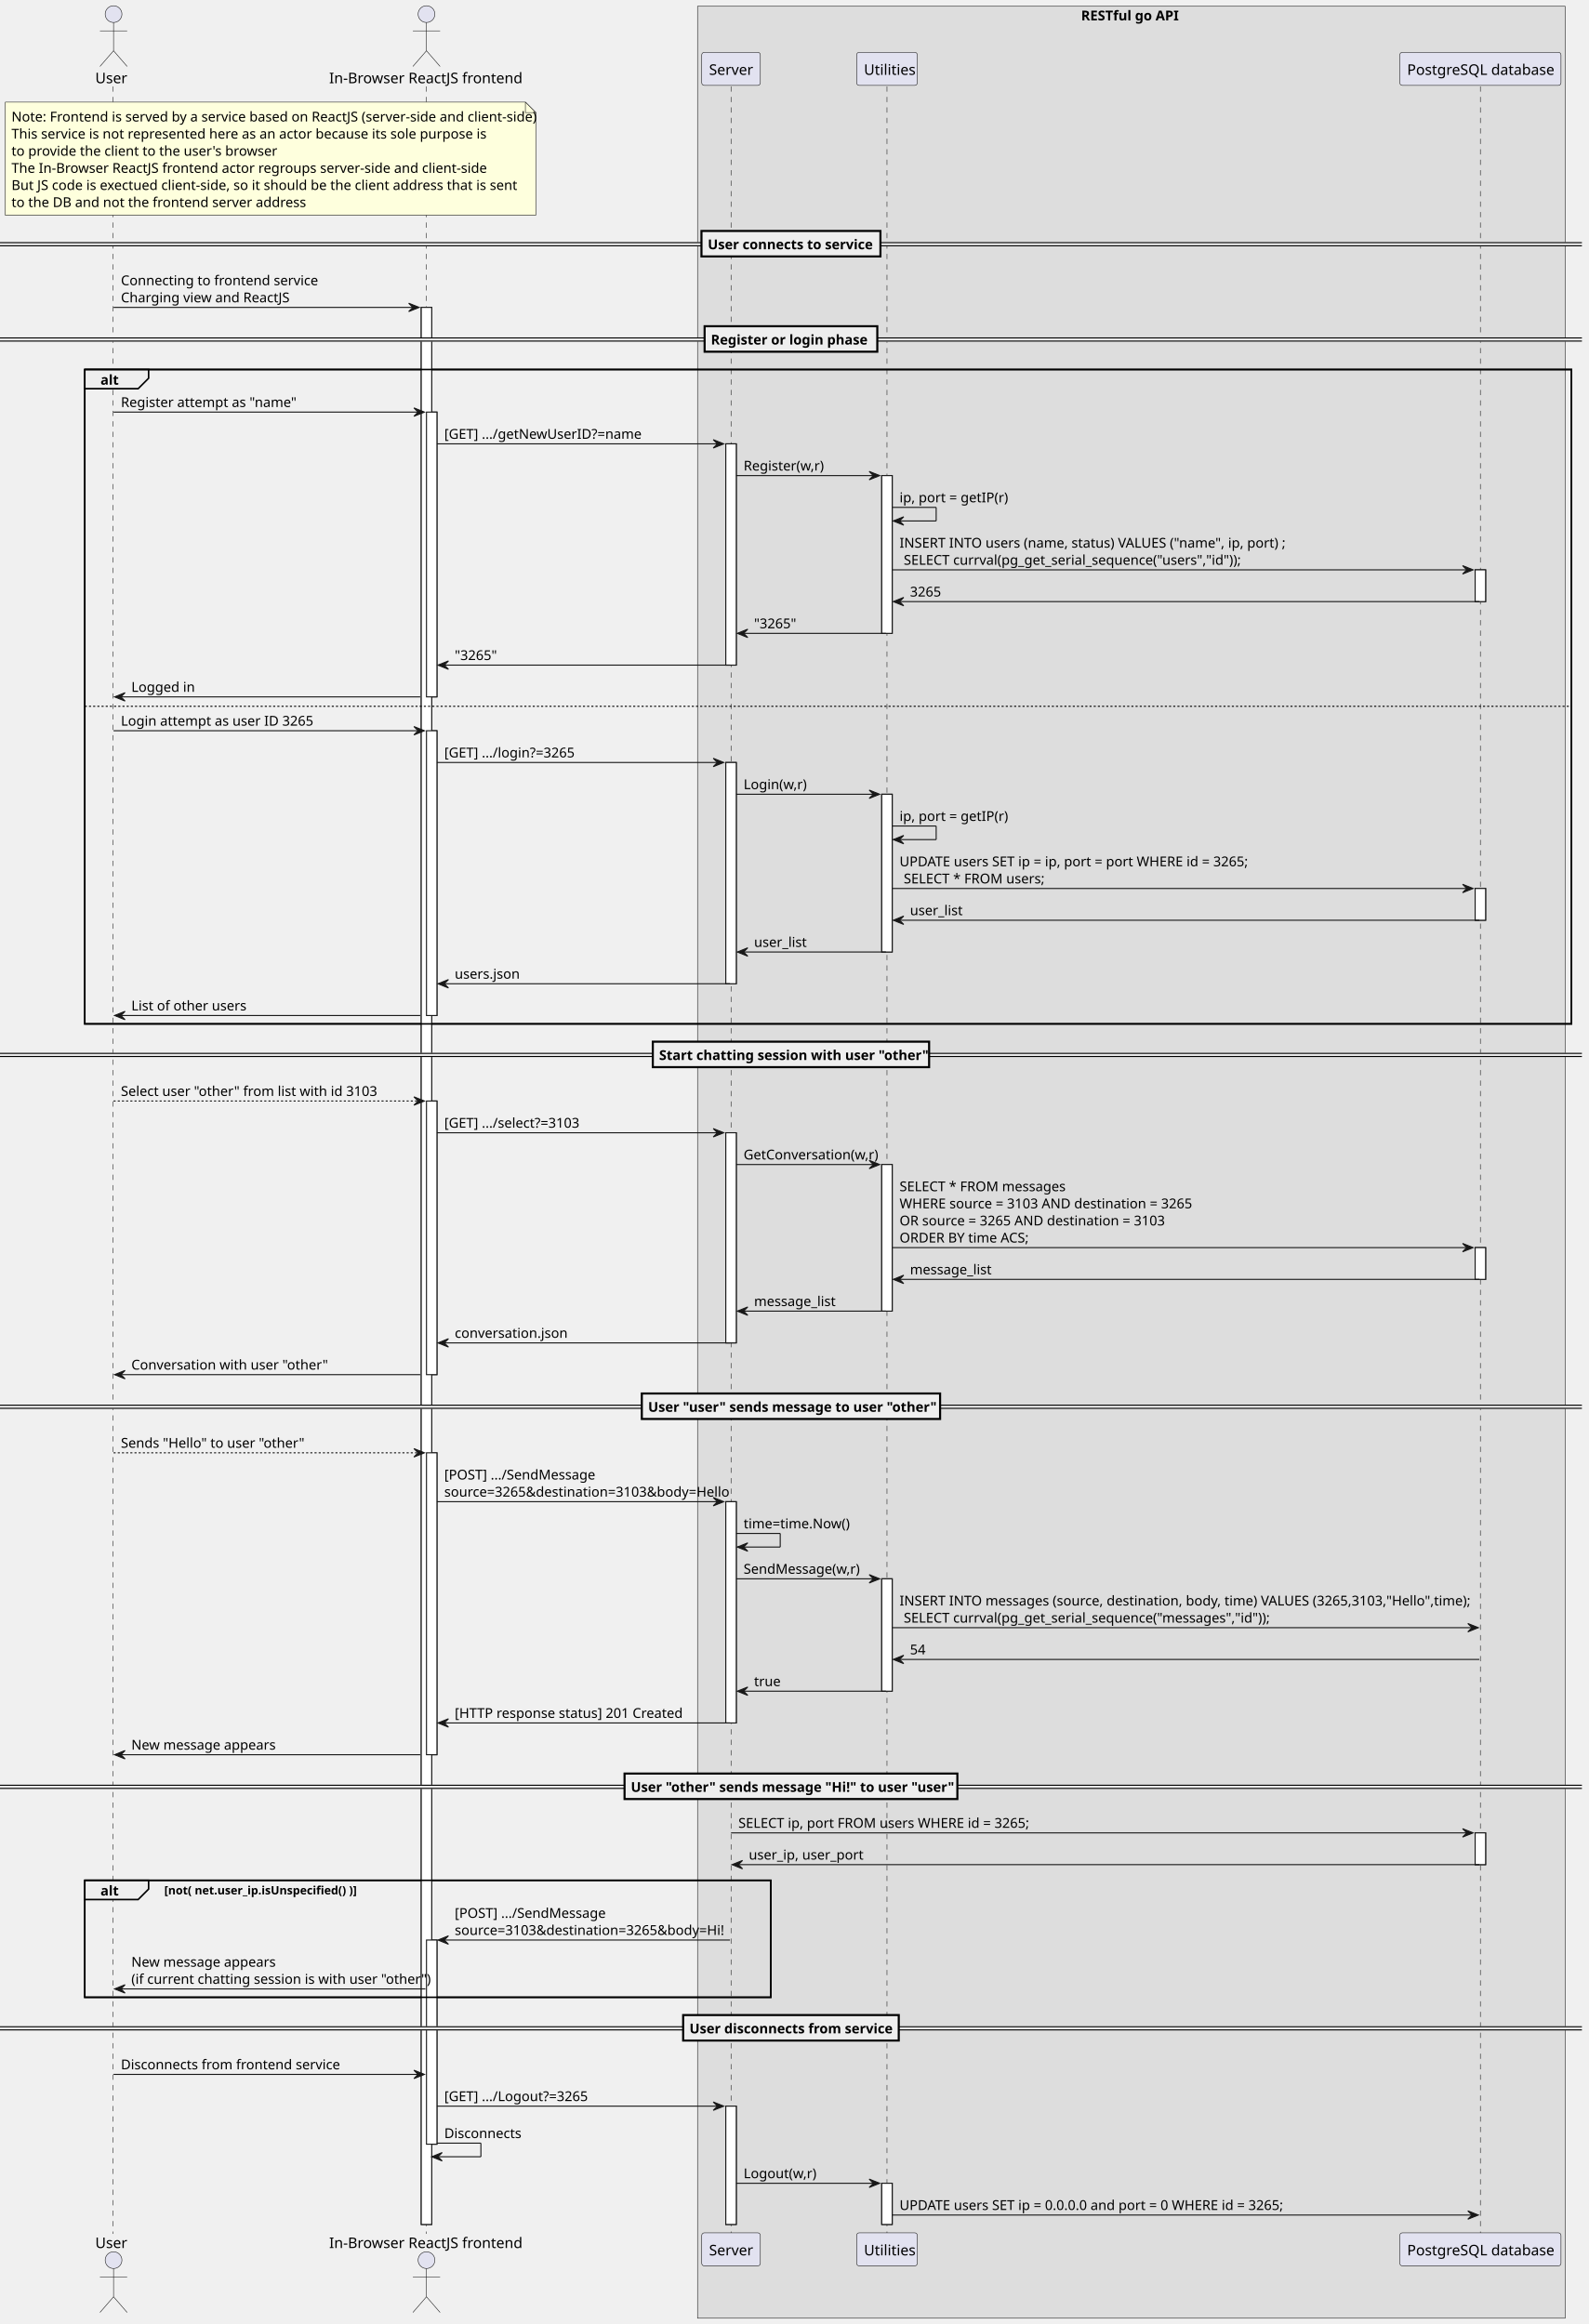
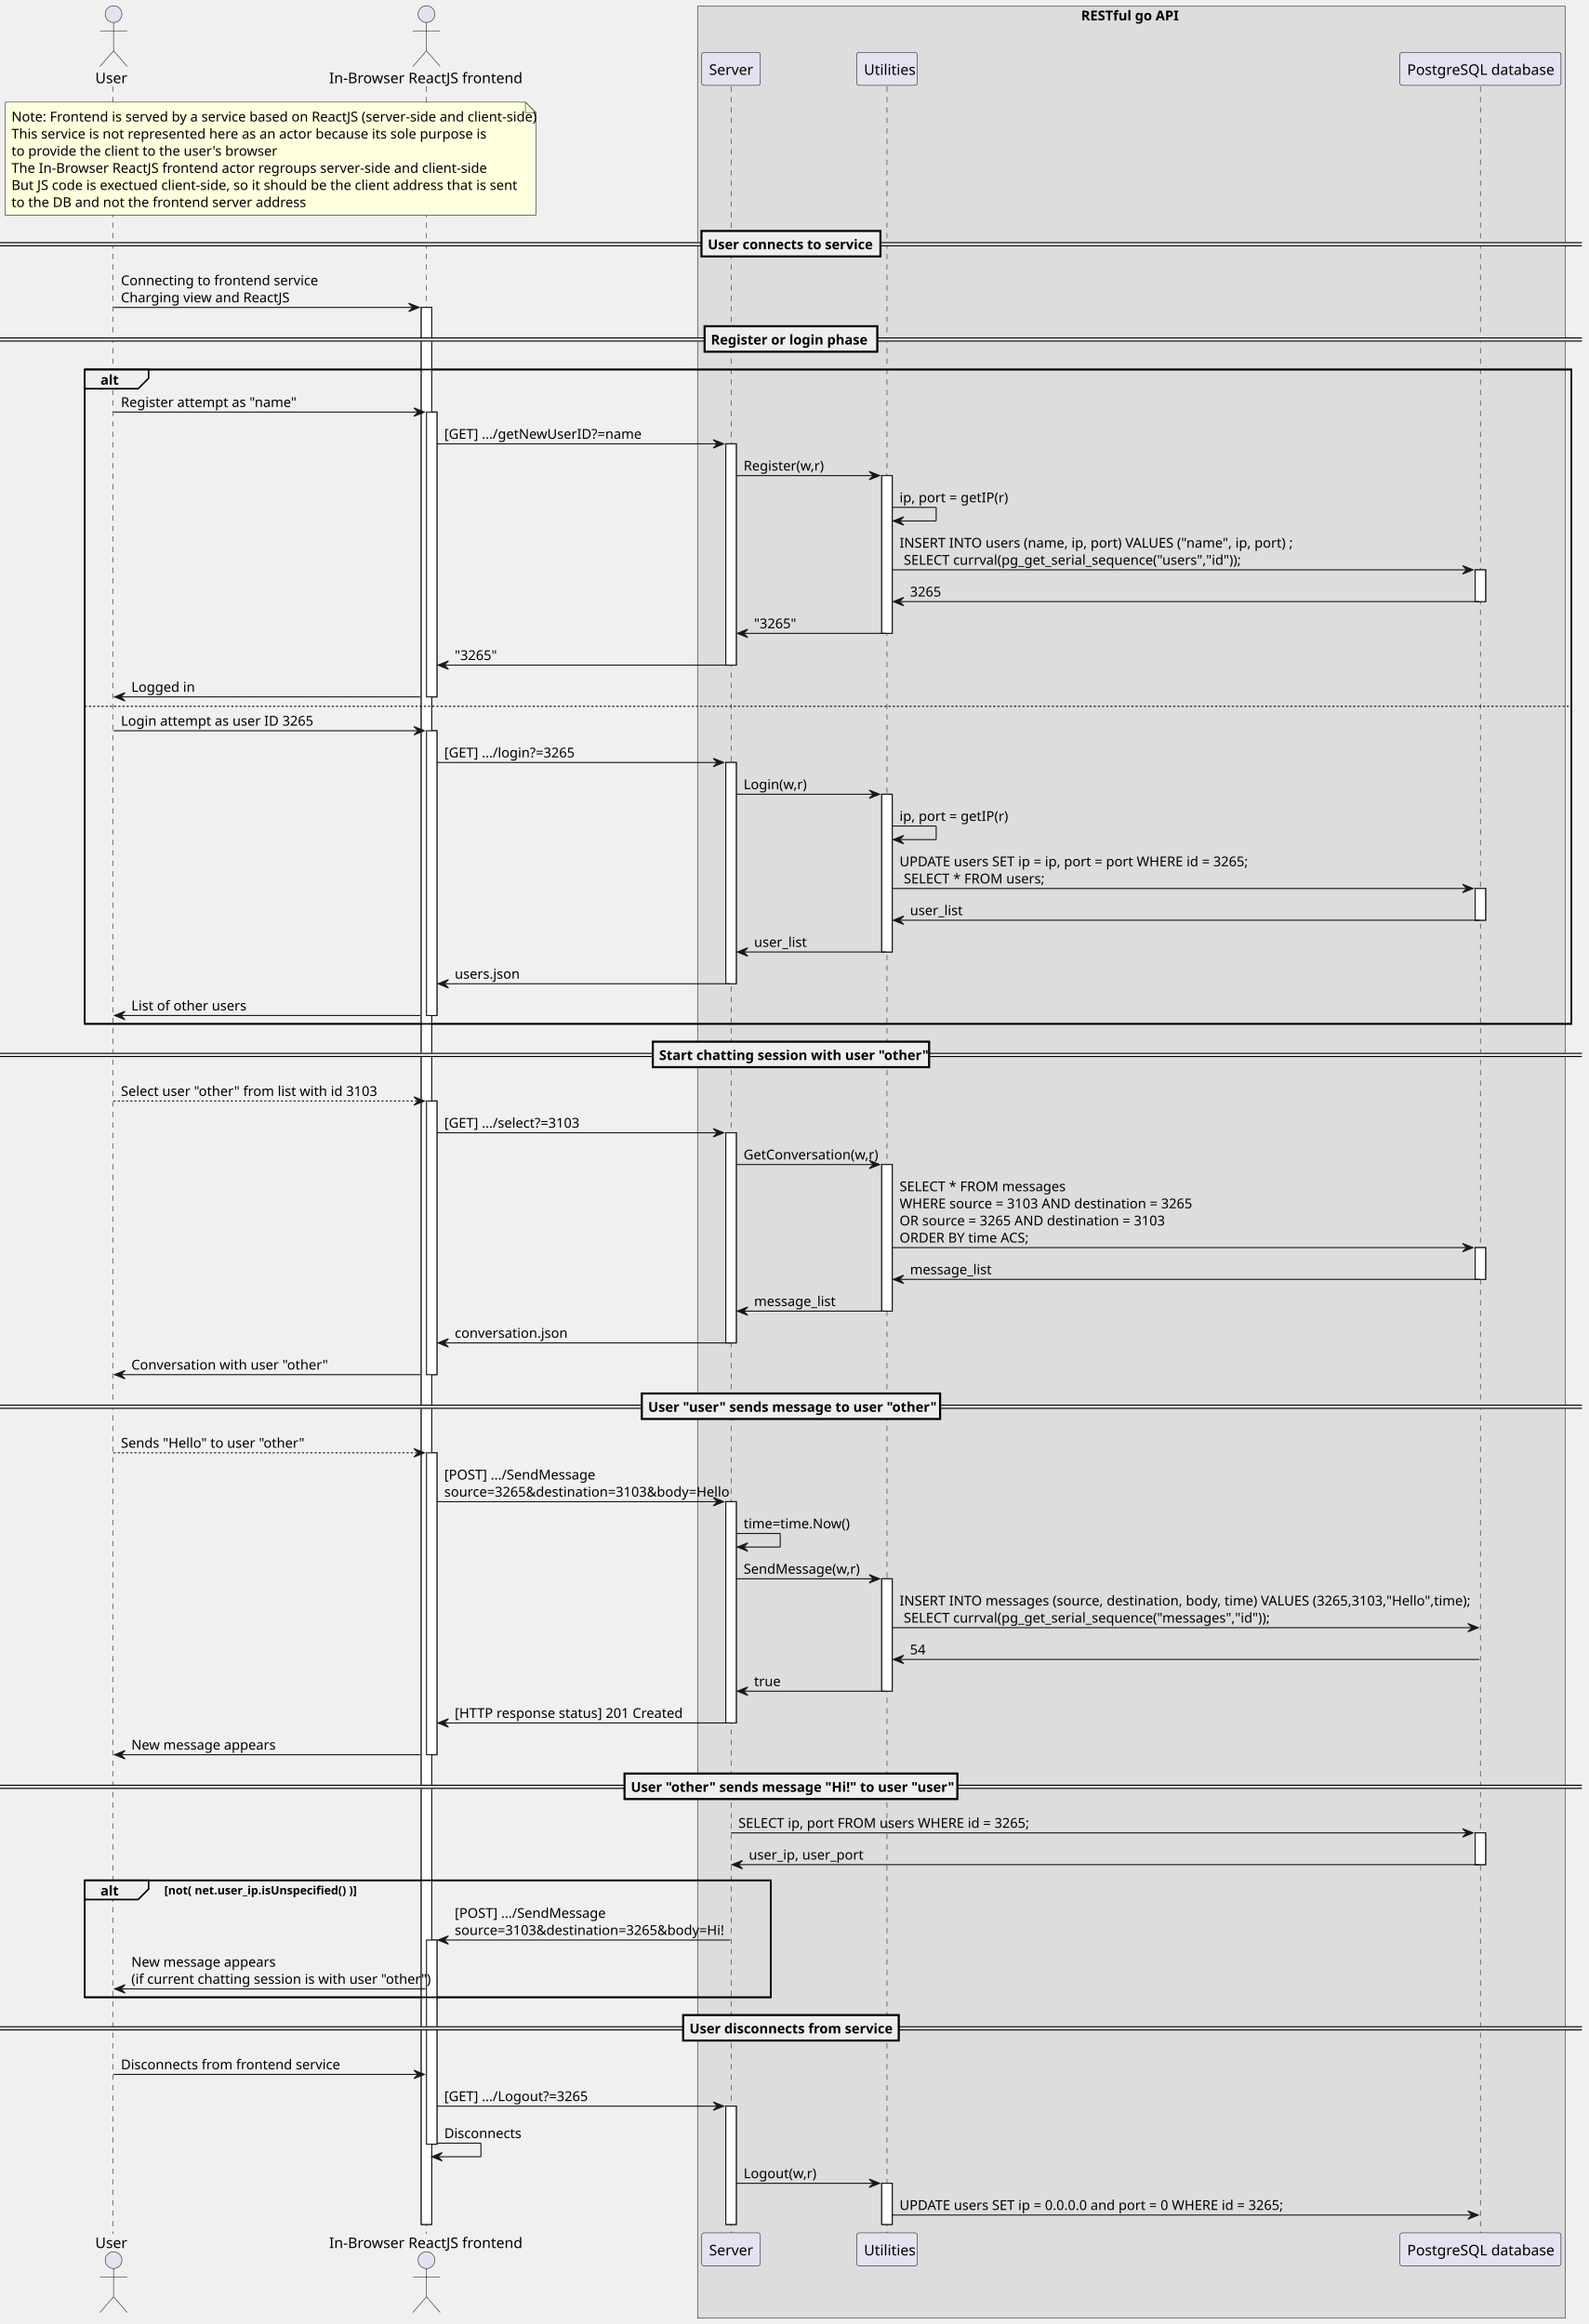
<svg xmlns="http://www.w3.org/2000/svg" contentStyleType="text/css" height="2221px" preserveAspectRatio="none" style="width:1518px;height:2221px;background:#FFFFFF;" version="1.1" viewBox="0 0 1518 2221" width="1518px" zoomAndPan="magnify">
  <defs />
  <g>
    <rect fill="#DDDDDD" height="2209.477" style="stroke:#181818;stroke-width:0.5;" width="829" x="666.5" y="6" />
    <text fill="#000000" font-family="sans-serif" font-size="13" font-weight="bold" lengthAdjust="spacing" textLength="96" x="1033" y="19.495">RESTful go API</text>
    <rect fill="#FFFFFF" height="1832.094" style="stroke:#181818;stroke-width:1.0;" width="10" x="402.5" y="293.773" />
    <rect fill="#FFFFFF" height="272.164" style="stroke:#181818;stroke-width:1.0;" width="10" x="407.5" y="393.828" />
    <rect fill="#FFFFFF" height="272.164" style="stroke:#181818;stroke-width:1.0;" width="10" x="407.5" y="698.344" />
    <rect fill="#FFFFFF" height="261.516" style="stroke:#181818;stroke-width:1.0;" width="10" x="407.5" y="1052.211" />
    <rect fill="#FFFFFF" height="288.516" style="stroke:#181818;stroke-width:1.0;" width="10" x="407.5" y="1388.43" />
    <rect fill="#FFFFFF" height="195.109" style="stroke:#181818;stroke-width:1.0;" width="10" x="407.5" y="1854.055" />
    <rect fill="#FFFFFF" height="211.461" style="stroke:#181818;stroke-width:1.0;" width="10" x="693.5" y="424.18" />
    <rect fill="#FFFFFF" height="211.461" style="stroke:#181818;stroke-width:1.0;" width="10" x="693.5" y="728.695" />
    <rect fill="#FFFFFF" height="200.812" style="stroke:#181818;stroke-width:1.0;" width="10" x="693.5" y="1082.562" />
    <rect fill="#FFFFFF" height="211.461" style="stroke:#181818;stroke-width:1.0;" width="10" x="693.5" y="1435.133" />
    <rect fill="#FFFFFF" height="113.055" style="stroke:#181818;stroke-width:1.0;" width="10" x="693.5" y="2012.812" />
    <rect fill="#FFFFFF" height="150.758" style="stroke:#181818;stroke-width:1.0;" width="10" x="842.5" y="454.531" />
    <rect fill="#FFFFFF" height="150.758" style="stroke:#181818;stroke-width:1.0;" width="10" x="842.5" y="759.047" />
    <rect fill="#FFFFFF" height="140.109" style="stroke:#181818;stroke-width:1.0;" width="10" x="842.5" y="1112.914" />
    <rect fill="#FFFFFF" height="107.406" style="stroke:#181818;stroke-width:1.0;" width="10" x="842.5" y="1508.836" />
    <rect fill="#FFFFFF" height="39.352" style="stroke:#181818;stroke-width:1.0;" width="10" x="842.5" y="2086.516" />
    <rect fill="#FFFFFF" height="30.352" style="stroke:#181818;stroke-width:1.0;" width="10" x="1409.5" y="544.586" />
    <rect fill="#FFFFFF" height="30.352" style="stroke:#181818;stroke-width:1.0;" width="10" x="1409.5" y="849.102" />
    <rect fill="#FFFFFF" height="30.352" style="stroke:#181818;stroke-width:1.0;" width="10" x="1409.5" y="1192.32" />
    <rect fill="#FFFFFF" height="30.352" style="stroke:#181818;stroke-width:1.0;" width="10" x="1409.5" y="1751.648" />
    <rect fill="none" height="625.383" style="stroke:#000000;stroke-width:1.5;" width="1420.5" x="81" y="353.125" />
    <rect fill="none" height="111.758" style="stroke:#000000;stroke-width:1.5;" width="655.5" x="81" y="1797" />
    <line style="stroke:#181818;stroke-width:0.5;stroke-dasharray:5.0,5.0;" x1="108" x2="108" y1="82.609" y2="2134.867" />
    <line style="stroke:#181818;stroke-width:0.5;stroke-dasharray:5.0,5.0;" x1="407.5" x2="407.5" y1="82.609" y2="2134.867" />
    <line style="stroke:#181818;stroke-width:0.5;stroke-dasharray:5.0,5.0;" x1="698.5" x2="698.5" y1="82.609" y2="2134.867" />
    <line style="stroke:#181818;stroke-width:0.5;stroke-dasharray:5.0,5.0;" x1="847.5" x2="847.5" y1="82.609" y2="2134.867" />
    <line style="stroke:#181818;stroke-width:0.5;stroke-dasharray:5.0,5.0;" x1="1414.5" x2="1414.5" y1="82.609" y2="2134.867" />
    <text fill="#000000" font-family="sans-serif" font-size="14" lengthAdjust="spacing" textLength="29" x="91" y="79.533">User</text>
    <ellipse cx="108.5" cy="13.5" fill="#E2E2F0" rx="8" ry="8" style="stroke:#181818;stroke-width:0.5;" />
    <path d="M108.5,21.5 L108.5,48.5 M95.5,29.5 L121.5,29.5 M108.5,48.5 L95.5,63.5 M108.5,48.5 L121.5,63.5 " fill="none" style="stroke:#181818;stroke-width:0.5;" />
    <text fill="#000000" font-family="sans-serif" font-size="14" lengthAdjust="spacing" textLength="29" x="91" y="2148.4">User</text>
    <ellipse cx="108.5" cy="2159.977" fill="#E2E2F0" rx="8" ry="8" style="stroke:#181818;stroke-width:0.5;" />
    <path d="M108.5,2167.977 L108.5,2194.977 M95.5,2175.977 L121.5,2175.977 M108.5,2194.977 L95.5,2209.977 M108.5,2194.977 L121.5,2209.977 " fill="none" style="stroke:#181818;stroke-width:0.5;" />
    <text fill="#000000" font-family="sans-serif" font-size="14" lengthAdjust="spacing" textLength="180" x="314.5" y="79.533">In-Browser ReactJS frontend</text>
    <ellipse cx="407.5" cy="13.5" fill="#E2E2F0" rx="8" ry="8" style="stroke:#181818;stroke-width:0.5;" />
    <path d="M407.5,21.5 L407.5,48.5 M394.5,29.5 L420.5,29.5 M407.5,48.5 L394.5,63.5 M407.5,48.5 L420.5,63.5 " fill="none" style="stroke:#181818;stroke-width:0.5;" />
    <text fill="#000000" font-family="sans-serif" font-size="14" lengthAdjust="spacing" textLength="180" x="314.5" y="2148.4">In-Browser ReactJS frontend</text>
    <ellipse cx="407.5" cy="2159.977" fill="#E2E2F0" rx="8" ry="8" style="stroke:#181818;stroke-width:0.5;" />
    <path d="M407.5,2167.977 L407.5,2194.977 M394.5,2175.977 L420.5,2175.977 M407.5,2194.977 L394.5,2209.977 M407.5,2194.977 L420.5,2209.977 " fill="none" style="stroke:#181818;stroke-width:0.5;" />
    <rect fill="#E2E2F0" height="31.609" rx="2.5" ry="2.5" style="stroke:#181818;stroke-width:0.5;" width="56" x="670.5" y="50" />
    <text fill="#000000" font-family="sans-serif" font-size="14" lengthAdjust="spacing" textLength="42" x="677.5" y="71.533">Server</text>
    <rect fill="#E2E2F0" height="31.609" rx="2.5" ry="2.5" style="stroke:#181818;stroke-width:0.5;" width="56" x="670.5" y="2133.867" />
    <text fill="#000000" font-family="sans-serif" font-size="14" lengthAdjust="spacing" textLength="42" x="677.5" y="2155.4">Server</text>
    <rect fill="#E2E2F0" height="31.609" rx="2.5" ry="2.5" style="stroke:#181818;stroke-width:0.5;" width="58" x="818.5" y="50" />
    <text fill="#000000" font-family="sans-serif" font-size="14" lengthAdjust="spacing" textLength="44" x="825.5" y="71.533">Utilities</text>
    <rect fill="#E2E2F0" height="31.609" rx="2.5" ry="2.5" style="stroke:#181818;stroke-width:0.5;" width="58" x="818.5" y="2133.867" />
    <text fill="#000000" font-family="sans-serif" font-size="14" lengthAdjust="spacing" textLength="44" x="825.5" y="2155.4">Utilities</text>
    <rect fill="#E2E2F0" height="31.609" rx="2.5" ry="2.5" style="stroke:#181818;stroke-width:0.5;" width="154" x="1337.5" y="50" />
    <text fill="#000000" font-family="sans-serif" font-size="14" lengthAdjust="spacing" textLength="140" x="1344.5" y="71.533">PostgreSQL database</text>
    <rect fill="#E2E2F0" height="31.609" rx="2.5" ry="2.5" style="stroke:#181818;stroke-width:0.5;" width="154" x="1337.5" y="2133.867" />
    <text fill="#000000" font-family="sans-serif" font-size="14" lengthAdjust="spacing" textLength="140" x="1344.5" y="2155.4">PostgreSQL database</text>
    <rect fill="#FFFFFF" height="1832.094" style="stroke:#181818;stroke-width:1.0;" width="10" x="402.5" y="293.773" />
    <rect fill="#FFFFFF" height="272.164" style="stroke:#181818;stroke-width:1.0;" width="10" x="407.5" y="393.828" />
    <rect fill="#FFFFFF" height="272.164" style="stroke:#181818;stroke-width:1.0;" width="10" x="407.5" y="698.344" />
    <rect fill="#FFFFFF" height="261.516" style="stroke:#181818;stroke-width:1.0;" width="10" x="407.5" y="1052.211" />
    <rect fill="#FFFFFF" height="288.516" style="stroke:#181818;stroke-width:1.0;" width="10" x="407.5" y="1388.43" />
    <rect fill="#FFFFFF" height="195.109" style="stroke:#181818;stroke-width:1.0;" width="10" x="407.5" y="1854.055" />
    <rect fill="#FFFFFF" height="211.461" style="stroke:#181818;stroke-width:1.0;" width="10" x="693.5" y="424.18" />
    <rect fill="#FFFFFF" height="211.461" style="stroke:#181818;stroke-width:1.0;" width="10" x="693.5" y="728.695" />
    <rect fill="#FFFFFF" height="200.812" style="stroke:#181818;stroke-width:1.0;" width="10" x="693.5" y="1082.562" />
    <rect fill="#FFFFFF" height="211.461" style="stroke:#181818;stroke-width:1.0;" width="10" x="693.5" y="1435.133" />
    <rect fill="#FFFFFF" height="113.055" style="stroke:#181818;stroke-width:1.0;" width="10" x="693.5" y="2012.812" />
    <rect fill="#FFFFFF" height="150.758" style="stroke:#181818;stroke-width:1.0;" width="10" x="842.5" y="454.531" />
    <rect fill="#FFFFFF" height="150.758" style="stroke:#181818;stroke-width:1.0;" width="10" x="842.5" y="759.047" />
    <rect fill="#FFFFFF" height="140.109" style="stroke:#181818;stroke-width:1.0;" width="10" x="842.5" y="1112.914" />
    <rect fill="#FFFFFF" height="107.406" style="stroke:#181818;stroke-width:1.0;" width="10" x="842.5" y="1508.836" />
    <rect fill="#FFFFFF" height="39.352" style="stroke:#181818;stroke-width:1.0;" width="10" x="842.5" y="2086.516" />
    <rect fill="#FFFFFF" height="30.352" style="stroke:#181818;stroke-width:1.0;" width="10" x="1409.5" y="544.586" />
    <rect fill="#FFFFFF" height="30.352" style="stroke:#181818;stroke-width:1.0;" width="10" x="1409.5" y="849.102" />
    <rect fill="#FFFFFF" height="30.352" style="stroke:#181818;stroke-width:1.0;" width="10" x="1409.5" y="1192.32" />
    <rect fill="#FFFFFF" height="30.352" style="stroke:#181818;stroke-width:1.0;" width="10" x="1409.5" y="1751.648" />
    <path d="M5,97.609 L5,205.609 L512,205.609 L512,107.609 L502,97.609 L5,97.609 " fill="#FEFFDD" style="stroke:#181818;stroke-width:0.5;" />
    <path d="M502,97.609 L502,107.609 L512,107.609 L502,97.609 " fill="#FEFFDD" style="stroke:#181818;stroke-width:0.5;" />
    <text fill="#000000" font-family="sans-serif" font-size="13" lengthAdjust="spacing" textLength="486" x="11" y="116.105">Note: Frontend is served by a service based on ReactJS (server-side and client-side)</text>
    <text fill="#000000" font-family="sans-serif" font-size="13" lengthAdjust="spacing" textLength="437" x="11" y="132.456">This service is not represented here as an actor because its sole purpose is</text>
    <text fill="#000000" font-family="sans-serif" font-size="13" lengthAdjust="spacing" textLength="236" x="11" y="148.808">to provide the client to the user's browser</text>
    <text fill="#000000" font-family="sans-serif" font-size="13" lengthAdjust="spacing" textLength="430" x="11" y="165.159">The In-Browser ReactJS frontend actor regroups server-side and client-side</text>
    <text fill="#000000" font-family="sans-serif" font-size="13" lengthAdjust="spacing" textLength="474" x="11" y="181.511">But JS code is exectued client-side, so it should be the client address that is sent</text>
    <text fill="#000000" font-family="sans-serif" font-size="13" lengthAdjust="spacing" textLength="262" x="11" y="197.862">to the DB and not the frontend server address</text>
    <rect fill="#EEEEEE" height="3" style="stroke:#EEEEEE;stroke-width:1.0;" width="1511.5" x="0" y="231.894" />
    <line style="stroke:#000000;stroke-width:1.0;" x1="0" x2="1511.5" y1="231.894" y2="231.894" />
    <line style="stroke:#000000;stroke-width:1.0;" x1="0" x2="1511.5" y1="234.894" y2="234.894" />
    <rect fill="#EEEEEE" height="24.352" style="stroke:#000000;stroke-width:2.0;" width="171" x="670.25" y="220.719" />
    <text fill="#000000" font-family="sans-serif" font-size="13" font-weight="bold" lengthAdjust="spacing" textLength="153" x="676.25" y="238.214">User connects to service</text>
    <polygon fill="#181818" points="390.5,289.773,400.5,293.773,390.5,297.773,394.5,293.773" style="stroke:#181818;stroke-width:1.0;" />
    <line style="stroke:#181818;stroke-width:1.0;" x1="108.5" x2="396.5" y1="293.773" y2="293.773" />
    <text fill="#000000" font-family="sans-serif" font-size="13" lengthAdjust="spacing" textLength="174" x="115.5" y="272.565">Connecting to frontend service</text>
    <text fill="#000000" font-family="sans-serif" font-size="13" lengthAdjust="spacing" textLength="157" x="115.5" y="288.917">Charging view and ReactJS</text>
    <rect fill="#EEEEEE" height="3" style="stroke:#EEEEEE;stroke-width:1.0;" width="1511.5" x="0" y="322.949" />
    <line style="stroke:#000000;stroke-width:1.0;" x1="0" x2="1511.5" y1="322.949" y2="322.949" />
    <line style="stroke:#000000;stroke-width:1.0;" x1="0" x2="1511.5" y1="325.949" y2="325.949" />
    <rect fill="#EEEEEE" height="24.352" style="stroke:#000000;stroke-width:2.0;" width="165" x="673.25" y="311.773" />
    <text fill="#000000" font-family="sans-serif" font-size="13" font-weight="bold" lengthAdjust="spacing" textLength="147" x="679.25" y="329.269">Register or login phase</text>
    <path d="M81,353.125 L142,353.125 L142,361.477 L132,371.477 L81,371.477 L81,353.125 " fill="#EEEEEE" style="stroke:#000000;stroke-width:1.5;" />
    <rect fill="none" height="625.383" style="stroke:#000000;stroke-width:1.5;" width="1420.5" x="81" y="353.125" />
    <text fill="#000000" font-family="sans-serif" font-size="13" font-weight="bold" lengthAdjust="spacing" textLength="16" x="96" y="367.62">alt</text>
    <polygon fill="#181818" points="395.5,389.828,405.5,393.828,395.5,397.828,399.5,393.828" style="stroke:#181818;stroke-width:1.0;" />
    <line style="stroke:#181818;stroke-width:1.0;" x1="108.5" x2="401.5" y1="393.828" y2="393.828" />
    <text fill="#000000" font-family="sans-serif" font-size="13" lengthAdjust="spacing" textLength="160" x="115.5" y="388.972">Register attempt as "name"</text>
    <polygon fill="#181818" points="681.5,420.18,691.5,424.18,681.5,428.18,685.5,424.18" style="stroke:#181818;stroke-width:1.0;" />
    <line style="stroke:#181818;stroke-width:1.0;" x1="417.5" x2="687.5" y1="424.18" y2="424.18" />
    <text fill="#000000" font-family="sans-serif" font-size="13" lengthAdjust="spacing" textLength="183" x="424.5" y="419.323">[GET] .../getNewUserID?=name</text>
    <polygon fill="#181818" points="830.5,450.531,840.5,454.531,830.5,458.531,834.5,454.531" style="stroke:#181818;stroke-width:1.0;" />
    <line style="stroke:#181818;stroke-width:1.0;" x1="703.5" x2="836.5" y1="454.531" y2="454.531" />
    <text fill="#000000" font-family="sans-serif" font-size="13" lengthAdjust="spacing" textLength="73" x="710.5" y="449.675">Register(w,r)</text>
    <line style="stroke:#181818;stroke-width:1.0;" x1="852.5" x2="894.5" y1="484.883" y2="484.883" />
    <line style="stroke:#181818;stroke-width:1.0;" x1="894.5" x2="894.5" y1="484.883" y2="497.883" />
    <line style="stroke:#181818;stroke-width:1.0;" x1="853.5" x2="894.5" y1="497.883" y2="497.883" />
    <polygon fill="#181818" points="863.5,493.883,853.5,497.883,863.5,501.883,859.5,497.883" style="stroke:#181818;stroke-width:1.0;" />
    <text fill="#000000" font-family="sans-serif" font-size="13" lengthAdjust="spacing" textLength="98" x="859.5" y="480.026">ip, port = getIP(r)</text>
    <polygon fill="#181818" points="1397.5,540.586,1407.5,544.586,1397.5,548.586,1401.5,544.586" style="stroke:#181818;stroke-width:1.0;" />
    <line style="stroke:#181818;stroke-width:1.0;" x1="852.5" x2="1403.5" y1="544.586" y2="544.586" />
-     <text fill="#000000" font-family="sans-serif" font-size="13" lengthAdjust="spacing" textLength="369" x="859.5" y="523.378">INSERT INTO users (name, status) VALUES ("name", ip, port) ;</text>
+     <text fill="#000000" font-family="sans-serif" font-size="13" lengthAdjust="spacing" textLength="373" x="859.5" y="523.378">INSERT INTO users (name, ip, port) VALUES ("name", ip, port) ;</text>
    <text fill="#000000" font-family="sans-serif" font-size="13" lengthAdjust="spacing" textLength="317" x="863.5" y="539.73">SELECT currval(pg_get_serial_sequence("users","id"));</text>
    <polygon fill="#181818" points="863.5,570.938,853.5,574.938,863.5,578.938,859.5,574.938" style="stroke:#181818;stroke-width:1.0;" />
    <line style="stroke:#181818;stroke-width:1.0;" x1="857.5" x2="1413.5" y1="574.938" y2="574.938" />
    <text fill="#000000" font-family="sans-serif" font-size="13" lengthAdjust="spacing" textLength="28" x="869.5" y="570.081">3265</text>
    <polygon fill="#181818" points="714.5,601.289,704.5,605.289,714.5,609.289,710.5,605.289" style="stroke:#181818;stroke-width:1.0;" />
    <line style="stroke:#181818;stroke-width:1.0;" x1="708.5" x2="846.5" y1="605.289" y2="605.289" />
    <text fill="#000000" font-family="sans-serif" font-size="13" lengthAdjust="spacing" textLength="38" x="720.5" y="600.433">"3265"</text>
    <polygon fill="#181818" points="428.5,631.641,418.5,635.641,428.5,639.641,424.5,635.641" style="stroke:#181818;stroke-width:1.0;" />
    <line style="stroke:#181818;stroke-width:1.0;" x1="422.5" x2="697.5" y1="635.641" y2="635.641" />
    <text fill="#000000" font-family="sans-serif" font-size="13" lengthAdjust="spacing" textLength="38" x="434.5" y="630.784">"3265"</text>
    <polygon fill="#181818" points="119.5,661.992,109.5,665.992,119.5,669.992,115.5,665.992" style="stroke:#181818;stroke-width:1.0;" />
    <line style="stroke:#181818;stroke-width:1.0;" x1="113.5" x2="401.5" y1="665.992" y2="665.992" />
    <text fill="#000000" font-family="sans-serif" font-size="13" lengthAdjust="spacing" textLength="56" x="125.5" y="661.136">Logged in</text>
    <line style="stroke:#000000;stroke-width:1.0;stroke-dasharray:2.0,2.0;" x1="81" x2="1501.5" y1="674.992" y2="674.992" />
    <polygon fill="#181818" points="395.5,694.344,405.5,698.344,395.5,702.344,399.5,698.344" style="stroke:#181818;stroke-width:1.0;" />
    <line style="stroke:#181818;stroke-width:1.0;" x1="108.5" x2="401.5" y1="698.344" y2="698.344" />
    <text fill="#000000" font-family="sans-serif" font-size="13" lengthAdjust="spacing" textLength="174" x="115.5" y="693.487">Login attempt as user ID 3265</text>
    <polygon fill="#181818" points="681.5,724.695,691.5,728.695,681.5,732.695,685.5,728.695" style="stroke:#181818;stroke-width:1.0;" />
    <line style="stroke:#181818;stroke-width:1.0;" x1="417.5" x2="687.5" y1="728.695" y2="728.695" />
    <text fill="#000000" font-family="sans-serif" font-size="13" lengthAdjust="spacing" textLength="124" x="424.5" y="723.839">[GET] .../login?=3265</text>
    <polygon fill="#181818" points="830.5,755.047,840.5,759.047,830.5,763.047,834.5,759.047" style="stroke:#181818;stroke-width:1.0;" />
    <line style="stroke:#181818;stroke-width:1.0;" x1="703.5" x2="836.5" y1="759.047" y2="759.047" />
    <text fill="#000000" font-family="sans-serif" font-size="13" lengthAdjust="spacing" textLength="56" x="710.5" y="754.19">Login(w,r)</text>
    <line style="stroke:#181818;stroke-width:1.0;" x1="852.5" x2="894.5" y1="789.398" y2="789.398" />
    <line style="stroke:#181818;stroke-width:1.0;" x1="894.5" x2="894.5" y1="789.398" y2="802.398" />
    <line style="stroke:#181818;stroke-width:1.0;" x1="853.5" x2="894.5" y1="802.398" y2="802.398" />
    <polygon fill="#181818" points="863.5,798.398,853.5,802.398,863.5,806.398,859.5,802.398" style="stroke:#181818;stroke-width:1.0;" />
    <text fill="#000000" font-family="sans-serif" font-size="13" lengthAdjust="spacing" textLength="98" x="859.5" y="784.542">ip, port = getIP(r)</text>
    <polygon fill="#181818" points="1397.5,845.102,1407.5,849.102,1397.5,853.102,1401.5,849.102" style="stroke:#181818;stroke-width:1.0;" />
    <line style="stroke:#181818;stroke-width:1.0;" x1="852.5" x2="1403.5" y1="849.102" y2="849.102" />
    <text fill="#000000" font-family="sans-serif" font-size="13" lengthAdjust="spacing" textLength="340" x="859.5" y="827.894">UPDATE users SET ip = ip, port = port WHERE id = 3265;</text>
    <text fill="#000000" font-family="sans-serif" font-size="13" lengthAdjust="spacing" textLength="141" x="863.5" y="844.245">SELECT * FROM users;</text>
    <polygon fill="#181818" points="863.5,875.453,853.5,879.453,863.5,883.453,859.5,879.453" style="stroke:#181818;stroke-width:1.0;" />
    <line style="stroke:#181818;stroke-width:1.0;" x1="857.5" x2="1413.5" y1="879.453" y2="879.453" />
    <text fill="#000000" font-family="sans-serif" font-size="13" lengthAdjust="spacing" textLength="49" x="869.5" y="874.597">user_list</text>
    <polygon fill="#181818" points="714.5,905.805,704.5,909.805,714.5,913.805,710.5,909.805" style="stroke:#181818;stroke-width:1.0;" />
    <line style="stroke:#181818;stroke-width:1.0;" x1="708.5" x2="846.5" y1="909.805" y2="909.805" />
    <text fill="#000000" font-family="sans-serif" font-size="13" lengthAdjust="spacing" textLength="49" x="720.5" y="904.948">user_list</text>
    <polygon fill="#181818" points="428.5,936.156,418.5,940.156,428.5,944.156,424.5,940.156" style="stroke:#181818;stroke-width:1.0;" />
    <line style="stroke:#181818;stroke-width:1.0;" x1="422.5" x2="697.5" y1="940.156" y2="940.156" />
    <text fill="#000000" font-family="sans-serif" font-size="13" lengthAdjust="spacing" textLength="60" x="434.5" y="935.3">users.json</text>
    <polygon fill="#181818" points="119.5,966.508,109.5,970.508,119.5,974.508,115.5,970.508" style="stroke:#181818;stroke-width:1.0;" />
    <line style="stroke:#181818;stroke-width:1.0;" x1="113.5" x2="401.5" y1="970.508" y2="970.508" />
    <text fill="#000000" font-family="sans-serif" font-size="13" lengthAdjust="spacing" textLength="104" x="125.5" y="965.651">List of other users</text>
    <rect fill="#EEEEEE" height="3" style="stroke:#EEEEEE;stroke-width:1.0;" width="1511.5" x="0" y="1006.684" />
    <line style="stroke:#000000;stroke-width:1.0;" x1="0" x2="1511.5" y1="1006.684" y2="1006.684" />
    <line style="stroke:#000000;stroke-width:1.0;" x1="0" x2="1511.5" y1="1009.684" y2="1009.684" />
    <rect fill="#EEEEEE" height="24.352" style="stroke:#000000;stroke-width:2.0;" width="264" x="623.75" y="995.508" />
    <text fill="#000000" font-family="sans-serif" font-size="13" font-weight="bold" lengthAdjust="spacing" textLength="246" x="629.75" y="1013.003">Start chatting session with user "other"</text>
    <polygon fill="#181818" points="395.5,1048.211,405.5,1052.211,395.5,1056.211,399.5,1052.211" style="stroke:#181818;stroke-width:1.0;" />
    <line style="stroke:#181818;stroke-width:1.0;stroke-dasharray:2.0,2.0;" x1="108.5" x2="401.5" y1="1052.211" y2="1052.211" />
    <text fill="#000000" font-family="sans-serif" font-size="13" lengthAdjust="spacing" textLength="232" x="115.5" y="1047.354">Select user "other" from list with id 3103</text>
    <polygon fill="#181818" points="681.5,1078.562,691.5,1082.562,681.5,1086.562,685.5,1082.562" style="stroke:#181818;stroke-width:1.0;" />
    <line style="stroke:#181818;stroke-width:1.0;" x1="417.5" x2="687.5" y1="1082.562" y2="1082.562" />
    <text fill="#000000" font-family="sans-serif" font-size="13" lengthAdjust="spacing" textLength="132" x="424.5" y="1077.706">[GET] .../select?=3103</text>
    <polygon fill="#181818" points="830.5,1108.914,840.5,1112.914,830.5,1116.914,834.5,1112.914" style="stroke:#181818;stroke-width:1.0;" />
    <line style="stroke:#181818;stroke-width:1.0;" x1="703.5" x2="836.5" y1="1112.914" y2="1112.914" />
    <text fill="#000000" font-family="sans-serif" font-size="13" lengthAdjust="spacing" textLength="120" x="710.5" y="1108.058">GetConversation(w,r)</text>
    <polygon fill="#181818" points="1397.5,1188.32,1407.5,1192.32,1397.5,1196.32,1401.5,1192.32" style="stroke:#181818;stroke-width:1.0;" />
    <line style="stroke:#181818;stroke-width:1.0;" x1="852.5" x2="1403.5" y1="1192.32" y2="1192.32" />
    <text fill="#000000" font-family="sans-serif" font-size="13" lengthAdjust="spacing" textLength="165" x="859.5" y="1138.409">SELECT * FROM messages</text>
    <text fill="#000000" font-family="sans-serif" font-size="13" lengthAdjust="spacing" textLength="278" x="859.5" y="1154.761">WHERE source = 3103 AND destination = 3265</text>
    <text fill="#000000" font-family="sans-serif" font-size="13" lengthAdjust="spacing" textLength="248" x="859.5" y="1171.112">OR source = 3265 AND destination = 3103</text>
    <text fill="#000000" font-family="sans-serif" font-size="13" lengthAdjust="spacing" textLength="132" x="859.5" y="1187.464">ORDER BY time ACS;</text>
    <polygon fill="#181818" points="863.5,1218.672,853.5,1222.672,863.5,1226.672,859.5,1222.672" style="stroke:#181818;stroke-width:1.0;" />
    <line style="stroke:#181818;stroke-width:1.0;" x1="857.5" x2="1413.5" y1="1222.672" y2="1222.672" />
    <text fill="#000000" font-family="sans-serif" font-size="13" lengthAdjust="spacing" textLength="77" x="869.5" y="1217.815">message_list</text>
    <polygon fill="#181818" points="714.5,1249.023,704.5,1253.023,714.5,1257.023,710.5,1253.023" style="stroke:#181818;stroke-width:1.0;" />
    <line style="stroke:#181818;stroke-width:1.0;" x1="708.5" x2="846.5" y1="1253.023" y2="1253.023" />
    <text fill="#000000" font-family="sans-serif" font-size="13" lengthAdjust="spacing" textLength="77" x="720.5" y="1248.167">message_list</text>
    <polygon fill="#181818" points="428.5,1279.375,418.5,1283.375,428.5,1287.375,424.5,1283.375" style="stroke:#181818;stroke-width:1.0;" />
    <line style="stroke:#181818;stroke-width:1.0;" x1="422.5" x2="697.5" y1="1283.375" y2="1283.375" />
    <text fill="#000000" font-family="sans-serif" font-size="13" lengthAdjust="spacing" textLength="100" x="434.5" y="1278.519">conversation.json</text>
    <polygon fill="#181818" points="119.5,1309.727,109.5,1313.727,119.5,1317.727,115.5,1313.727" style="stroke:#181818;stroke-width:1.0;" />
    <line style="stroke:#181818;stroke-width:1.0;" x1="113.5" x2="401.5" y1="1313.727" y2="1313.727" />
    <text fill="#000000" font-family="sans-serif" font-size="13" lengthAdjust="spacing" textLength="173" x="125.5" y="1308.87">Conversation with user "other"</text>
    <rect fill="#EEEEEE" height="3" style="stroke:#EEEEEE;stroke-width:1.0;" width="1511.5" x="0" y="1342.902" />
    <line style="stroke:#000000;stroke-width:1.0;" x1="0" x2="1511.5" y1="1342.902" y2="1342.902" />
    <line style="stroke:#000000;stroke-width:1.0;" x1="0" x2="1511.5" y1="1345.902" y2="1345.902" />
    <rect fill="#EEEEEE" height="24.352" style="stroke:#000000;stroke-width:2.0;" width="285" x="613.25" y="1331.727" />
    <text fill="#000000" font-family="sans-serif" font-size="13" font-weight="bold" lengthAdjust="spacing" textLength="267" x="619.25" y="1349.222">User "user" sends message to user "other"</text>
    <polygon fill="#181818" points="395.5,1384.43,405.5,1388.43,395.5,1392.43,399.5,1388.43" style="stroke:#181818;stroke-width:1.0;" />
    <line style="stroke:#181818;stroke-width:1.0;stroke-dasharray:2.0,2.0;" x1="108.5" x2="401.5" y1="1388.43" y2="1388.43" />
    <text fill="#000000" font-family="sans-serif" font-size="13" lengthAdjust="spacing" textLength="167" x="115.5" y="1383.573">Sends "Hello" to user "other"</text>
    <polygon fill="#181818" points="681.5,1431.133,691.5,1435.133,681.5,1439.133,685.5,1435.133" style="stroke:#181818;stroke-width:1.0;" />
    <line style="stroke:#181818;stroke-width:1.0;" x1="417.5" x2="687.5" y1="1435.133" y2="1435.133" />
    <text fill="#000000" font-family="sans-serif" font-size="13" lengthAdjust="spacing" textLength="146" x="424.5" y="1413.925">[POST] .../SendMessage</text>
    <text fill="#000000" font-family="sans-serif" font-size="13" lengthAdjust="spacing" textLength="257" x="424.5" y="1430.276">source=3265&amp;destination=3103&amp;body=Hello</text>
    <line style="stroke:#181818;stroke-width:1.0;" x1="703.5" x2="745.5" y1="1465.484" y2="1465.484" />
    <line style="stroke:#181818;stroke-width:1.0;" x1="745.5" x2="745.5" y1="1465.484" y2="1478.484" />
    <line style="stroke:#181818;stroke-width:1.0;" x1="704.5" x2="745.5" y1="1478.484" y2="1478.484" />
    <polygon fill="#181818" points="714.5,1474.484,704.5,1478.484,714.5,1482.484,710.5,1478.484" style="stroke:#181818;stroke-width:1.0;" />
    <text fill="#000000" font-family="sans-serif" font-size="13" lengthAdjust="spacing" textLength="95" x="710.5" y="1460.628">time=time.Now()</text>
    <polygon fill="#181818" points="830.5,1504.836,840.5,1508.836,830.5,1512.836,834.5,1508.836" style="stroke:#181818;stroke-width:1.0;" />
    <line style="stroke:#181818;stroke-width:1.0;" x1="703.5" x2="836.5" y1="1508.836" y2="1508.836" />
    <text fill="#000000" font-family="sans-serif" font-size="13" lengthAdjust="spacing" textLength="108" x="710.5" y="1503.979">SendMessage(w,r)</text>
    <polygon fill="#181818" points="1402.5,1551.539,1412.5,1555.539,1402.5,1559.539,1406.5,1555.539" style="stroke:#181818;stroke-width:1.0;" />
    <line style="stroke:#181818;stroke-width:1.0;" x1="852.5" x2="1408.5" y1="1555.539" y2="1555.539" />
    <text fill="#000000" font-family="sans-serif" font-size="13" lengthAdjust="spacing" textLength="538" x="859.5" y="1534.331">INSERT INTO messages (source, destination, body, time) VALUES (3265,3103,"Hello",time);</text>
    <text fill="#000000" font-family="sans-serif" font-size="13" lengthAdjust="spacing" textLength="345" x="863.5" y="1550.683">SELECT currval(pg_get_serial_sequence("messages","id"));</text>
    <polygon fill="#181818" points="863.5,1581.891,853.5,1585.891,863.5,1589.891,859.5,1585.891" style="stroke:#181818;stroke-width:1.0;" />
    <line style="stroke:#181818;stroke-width:1.0;" x1="857.5" x2="1413.5" y1="1585.891" y2="1585.891" />
    <text fill="#000000" font-family="sans-serif" font-size="13" lengthAdjust="spacing" textLength="14" x="869.5" y="1581.034">54</text>
    <polygon fill="#181818" points="714.5,1612.242,704.5,1616.242,714.5,1620.242,710.5,1616.242" style="stroke:#181818;stroke-width:1.0;" />
    <line style="stroke:#181818;stroke-width:1.0;" x1="708.5" x2="846.5" y1="1616.242" y2="1616.242" />
    <text fill="#000000" font-family="sans-serif" font-size="13" lengthAdjust="spacing" textLength="22" x="720.5" y="1611.386">true</text>
    <polygon fill="#181818" points="428.5,1642.594,418.5,1646.594,428.5,1650.594,424.5,1646.594" style="stroke:#181818;stroke-width:1.0;" />
    <line style="stroke:#181818;stroke-width:1.0;" x1="422.5" x2="697.5" y1="1646.594" y2="1646.594" />
    <text fill="#000000" font-family="sans-serif" font-size="13" lengthAdjust="spacing" textLength="211" x="434.5" y="1641.737">[HTTP response status] 201 Created</text>
    <polygon fill="#181818" points="119.5,1672.945,109.5,1676.945,119.5,1680.945,115.5,1676.945" style="stroke:#181818;stroke-width:1.0;" />
    <line style="stroke:#181818;stroke-width:1.0;" x1="113.5" x2="401.5" y1="1676.945" y2="1676.945" />
    <text fill="#000000" font-family="sans-serif" font-size="13" lengthAdjust="spacing" textLength="132" x="125.5" y="1672.089">New message appears</text>
    <rect fill="#EEEEEE" height="3" style="stroke:#EEEEEE;stroke-width:1.0;" width="1511.5" x="0" y="1706.121" />
    <line style="stroke:#000000;stroke-width:1.0;" x1="0" x2="1511.5" y1="1706.121" y2="1706.121" />
    <line style="stroke:#000000;stroke-width:1.0;" x1="0" x2="1511.5" y1="1709.121" y2="1709.121" />
    <rect fill="#EEEEEE" height="24.352" style="stroke:#000000;stroke-width:2.0;" width="318" x="596.75" y="1694.945" />
    <text fill="#000000" font-family="sans-serif" font-size="13" font-weight="bold" lengthAdjust="spacing" textLength="300" x="602.75" y="1712.44">User "other" sends message "Hi!" to user "user"</text>
    <polygon fill="#181818" points="1397.5,1747.648,1407.5,1751.648,1397.5,1755.648,1401.5,1751.648" style="stroke:#181818;stroke-width:1.0;" />
    <line style="stroke:#181818;stroke-width:1.0;" x1="698.5" x2="1403.5" y1="1751.648" y2="1751.648" />
    <text fill="#000000" font-family="sans-serif" font-size="13" lengthAdjust="spacing" textLength="287" x="705.5" y="1746.792">SELECT ip, port FROM users WHERE id = 3265;</text>
    <polygon fill="#181818" points="709.5,1778,699.5,1782,709.5,1786,705.5,1782" style="stroke:#181818;stroke-width:1.0;" />
    <line style="stroke:#181818;stroke-width:1.0;" x1="703.5" x2="1413.5" y1="1782" y2="1782" />
    <text fill="#000000" font-family="sans-serif" font-size="13" lengthAdjust="spacing" textLength="104" x="715.5" y="1777.144">user_ip, user_port</text>
    <path d="M81,1797 L142,1797 L142,1805.352 L132,1815.352 L81,1815.352 L81,1797 " fill="#EEEEEE" style="stroke:#000000;stroke-width:1.5;" />
    <rect fill="none" height="111.758" style="stroke:#000000;stroke-width:1.5;" width="655.5" x="81" y="1797" />
    <text fill="#000000" font-family="sans-serif" font-size="13" font-weight="bold" lengthAdjust="spacing" textLength="16" x="96" y="1811.495">alt</text>
    <text fill="#000000" font-family="sans-serif" font-size="11" font-weight="bold" lengthAdjust="spacing" textLength="189" x="157" y="1810.419">[not( net.user_ip.isUnspecified() )]</text>
    <polygon fill="#181818" points="428.5,1850.055,418.5,1854.055,428.5,1858.055,424.5,1854.055" style="stroke:#181818;stroke-width:1.0;" />
    <line style="stroke:#181818;stroke-width:1.0;" x1="422.5" x2="697.5" y1="1854.055" y2="1854.055" />
    <text fill="#000000" font-family="sans-serif" font-size="13" lengthAdjust="spacing" textLength="146" x="434.5" y="1832.847">[POST] .../SendMessage</text>
    <text fill="#000000" font-family="sans-serif" font-size="13" lengthAdjust="spacing" textLength="243" x="434.5" y="1849.198">source=3103&amp;destination=3265&amp;body=Hi!</text>
    <polygon fill="#181818" points="119.5,1896.758,109.5,1900.758,119.5,1904.758,115.5,1900.758" style="stroke:#181818;stroke-width:1.0;" />
    <line style="stroke:#181818;stroke-width:1.0;" x1="113.5" x2="406.5" y1="1900.758" y2="1900.758" />
    <text fill="#000000" font-family="sans-serif" font-size="13" lengthAdjust="spacing" textLength="132" x="125.5" y="1879.55">New message appears</text>
    <text fill="#000000" font-family="sans-serif" font-size="13" lengthAdjust="spacing" textLength="270" x="125.5" y="1895.901">(if current chatting session is with user "other")</text>
    <rect fill="#EEEEEE" height="3" style="stroke:#EEEEEE;stroke-width:1.0;" width="1511.5" x="0" y="1936.934" />
    <line style="stroke:#000000;stroke-width:1.0;" x1="0" x2="1511.5" y1="1936.934" y2="1936.934" />
    <line style="stroke:#000000;stroke-width:1.0;" x1="0" x2="1511.5" y1="1939.934" y2="1939.934" />
    <rect fill="#EEEEEE" height="24.352" style="stroke:#000000;stroke-width:2.0;" width="206" x="652.75" y="1925.758" />
    <text fill="#000000" font-family="sans-serif" font-size="13" font-weight="bold" lengthAdjust="spacing" textLength="188" x="658.75" y="1943.253">User disconnects from service</text>
    <polygon fill="#181818" points="395.5,1978.461,405.5,1982.461,395.5,1986.461,399.5,1982.461" style="stroke:#181818;stroke-width:1.0;" />
    <line style="stroke:#181818;stroke-width:1.0;" x1="108.5" x2="401.5" y1="1982.461" y2="1982.461" />
    <text fill="#000000" font-family="sans-serif" font-size="13" lengthAdjust="spacing" textLength="195" x="115.5" y="1977.604">Disconnects from frontend service</text>
    <polygon fill="#181818" points="681.5,2008.812,691.5,2012.812,681.5,2016.812,685.5,2012.812" style="stroke:#181818;stroke-width:1.0;" />
    <line style="stroke:#181818;stroke-width:1.0;" x1="417.5" x2="687.5" y1="2012.812" y2="2012.812" />
    <text fill="#000000" font-family="sans-serif" font-size="13" lengthAdjust="spacing" textLength="136" x="424.5" y="2007.956">[GET] .../Logout?=3265</text>
    <line style="stroke:#181818;stroke-width:1.0;" x1="417.5" x2="459.5" y1="2048.164" y2="2048.164" />
    <line style="stroke:#181818;stroke-width:1.0;" x1="459.5" x2="459.5" y1="2048.164" y2="2061.164" />
    <line style="stroke:#181818;stroke-width:1.0;" x1="412.5" x2="459.5" y1="2061.164" y2="2061.164" />
    <polygon fill="#181818" points="422.5,2057.164,412.5,2061.164,422.5,2065.164,418.5,2061.164" style="stroke:#181818;stroke-width:1.0;" />
    <text fill="#000000" font-family="sans-serif" font-size="13" lengthAdjust="spacing" textLength="72" x="424.5" y="2043.308">Disconnects</text>
    <polygon fill="#181818" points="830.5,2082.516,840.5,2086.516,830.5,2090.516,834.5,2086.516" style="stroke:#181818;stroke-width:1.0;" />
    <line style="stroke:#181818;stroke-width:1.0;" x1="703.5" x2="836.5" y1="2086.516" y2="2086.516" />
    <text fill="#000000" font-family="sans-serif" font-size="13" lengthAdjust="spacing" textLength="64" x="710.5" y="2081.659">Logout(w,r)</text>
    <polygon fill="#181818" points="1402.5,2112.867,1412.5,2116.867,1402.5,2120.867,1406.5,2116.867" style="stroke:#181818;stroke-width:1.0;" />
    <line style="stroke:#181818;stroke-width:1.0;" x1="852.5" x2="1408.5" y1="2116.867" y2="2116.867" />
    <text fill="#000000" font-family="sans-serif" font-size="13" lengthAdjust="spacing" textLength="376" x="859.5" y="2112.011">UPDATE users SET ip = 0.0.0.0 and port = 0 WHERE id = 3265;</text>
  </g>
</svg>
